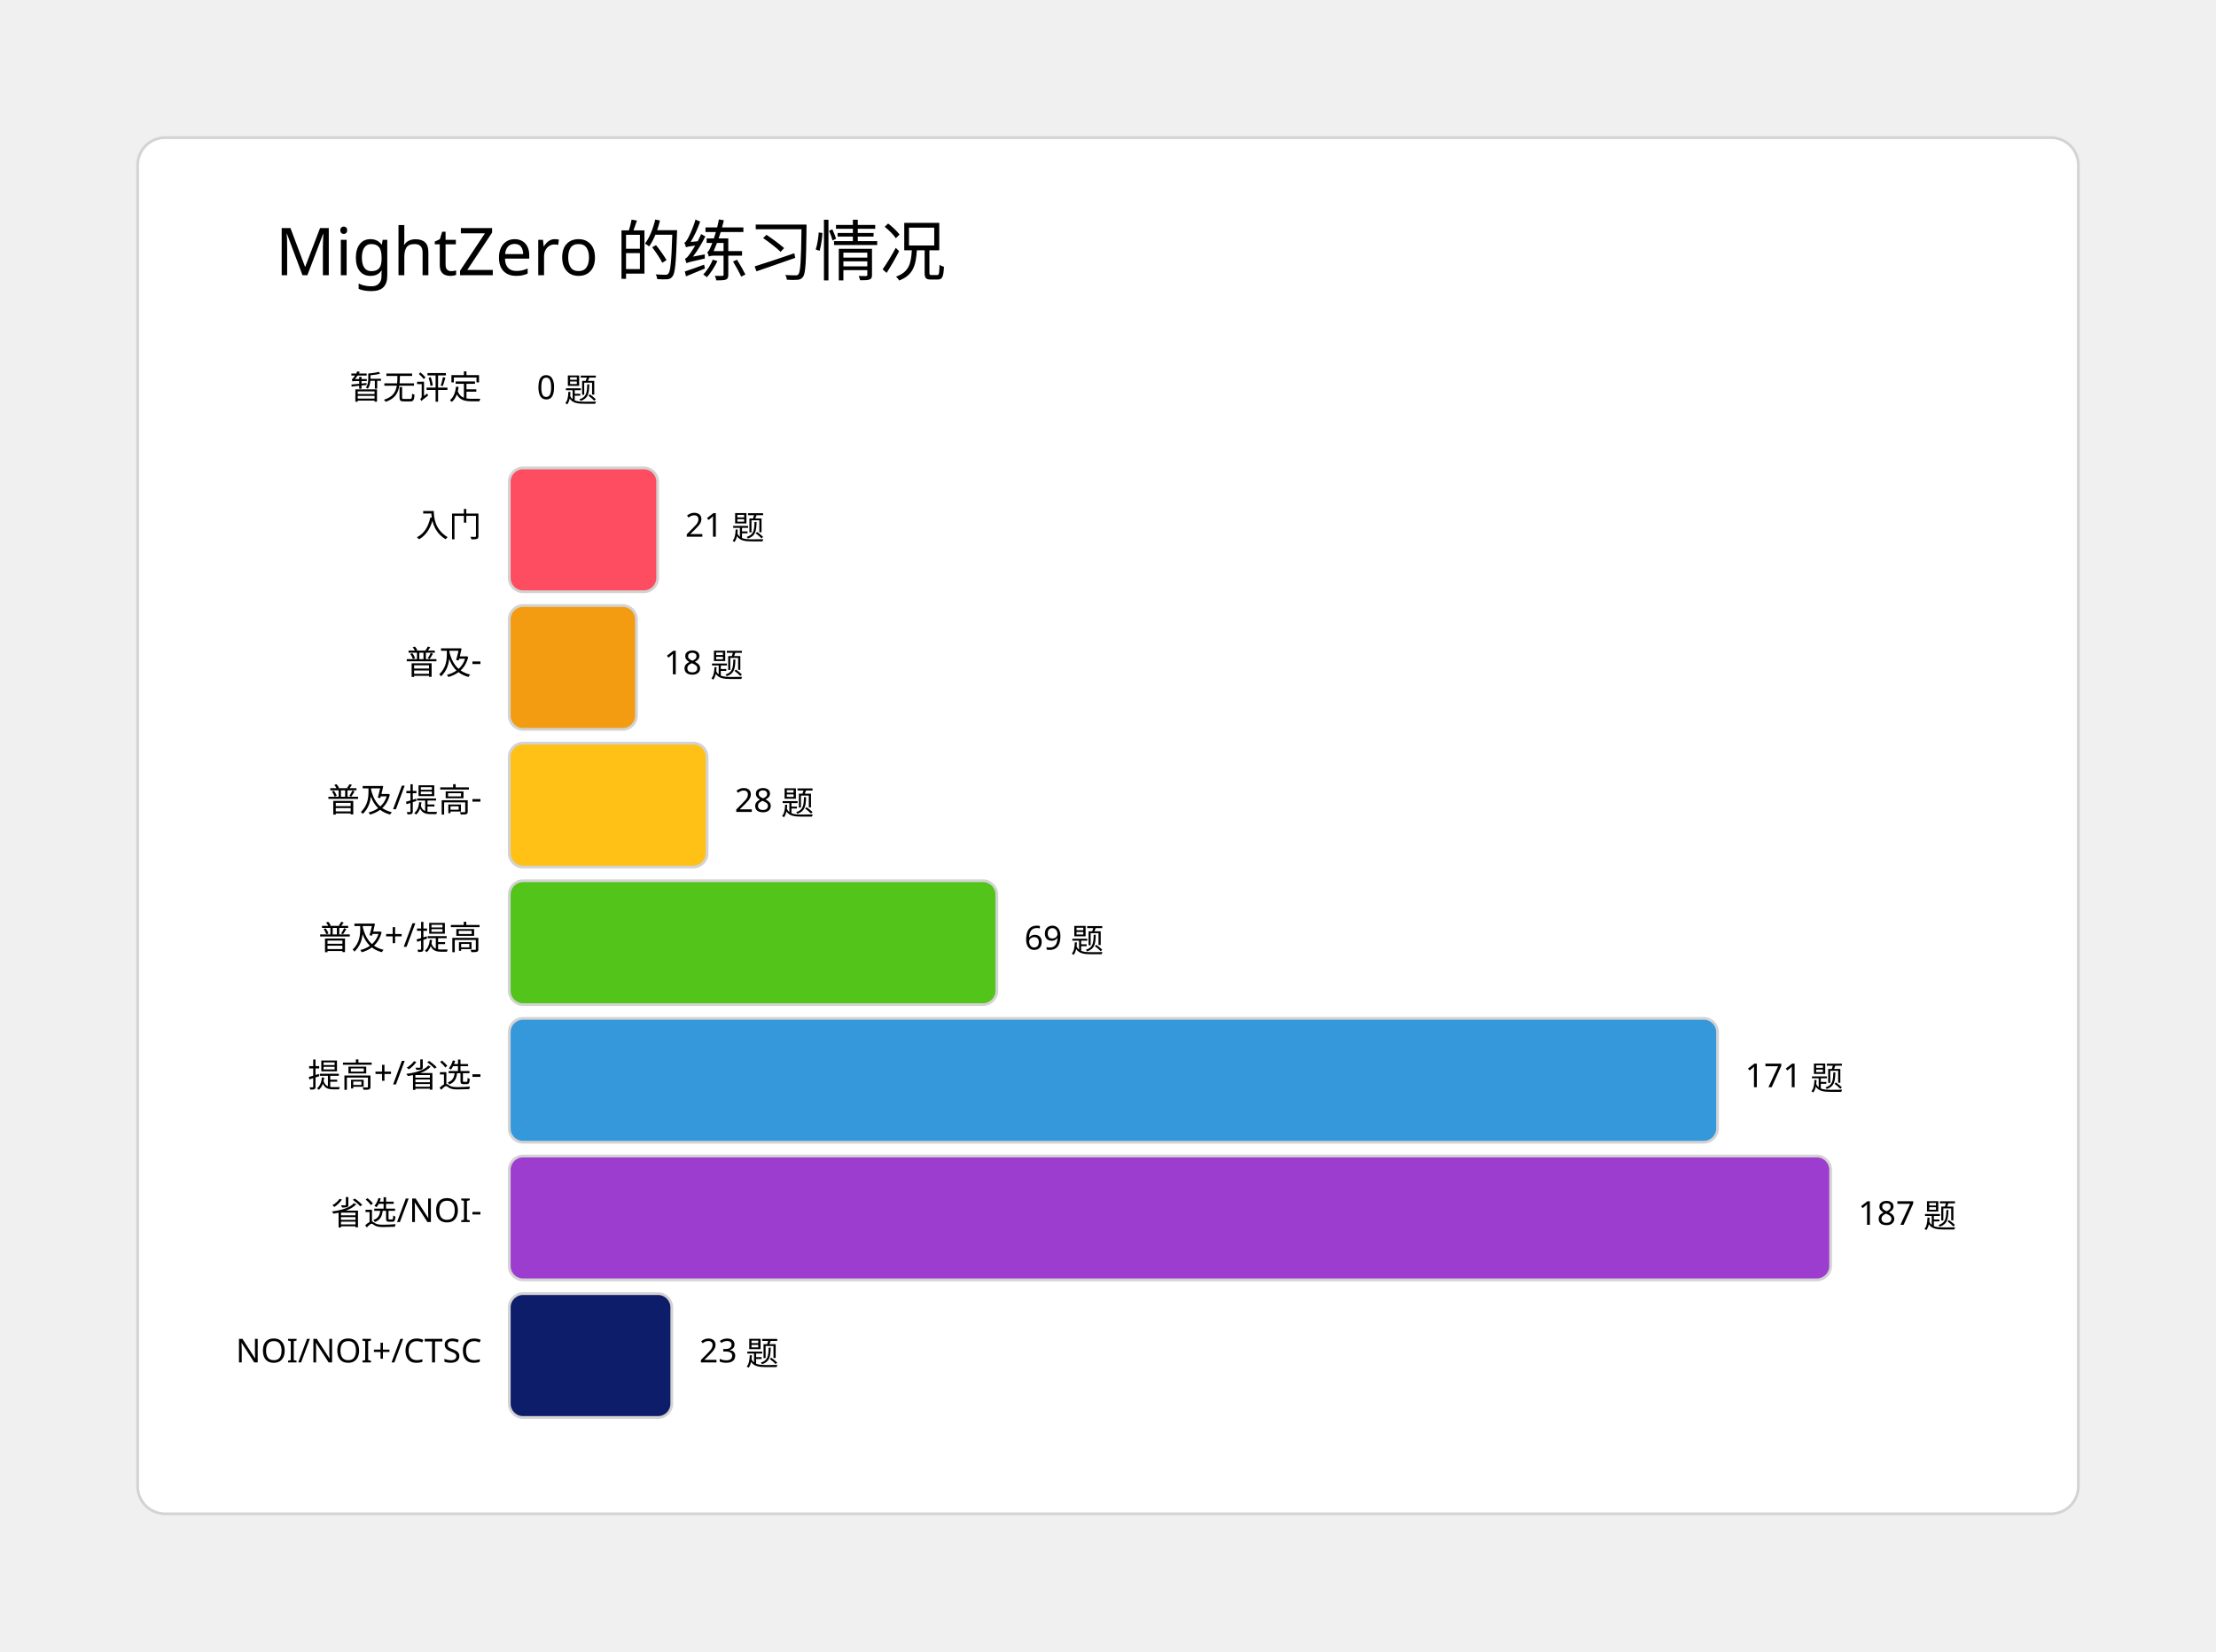
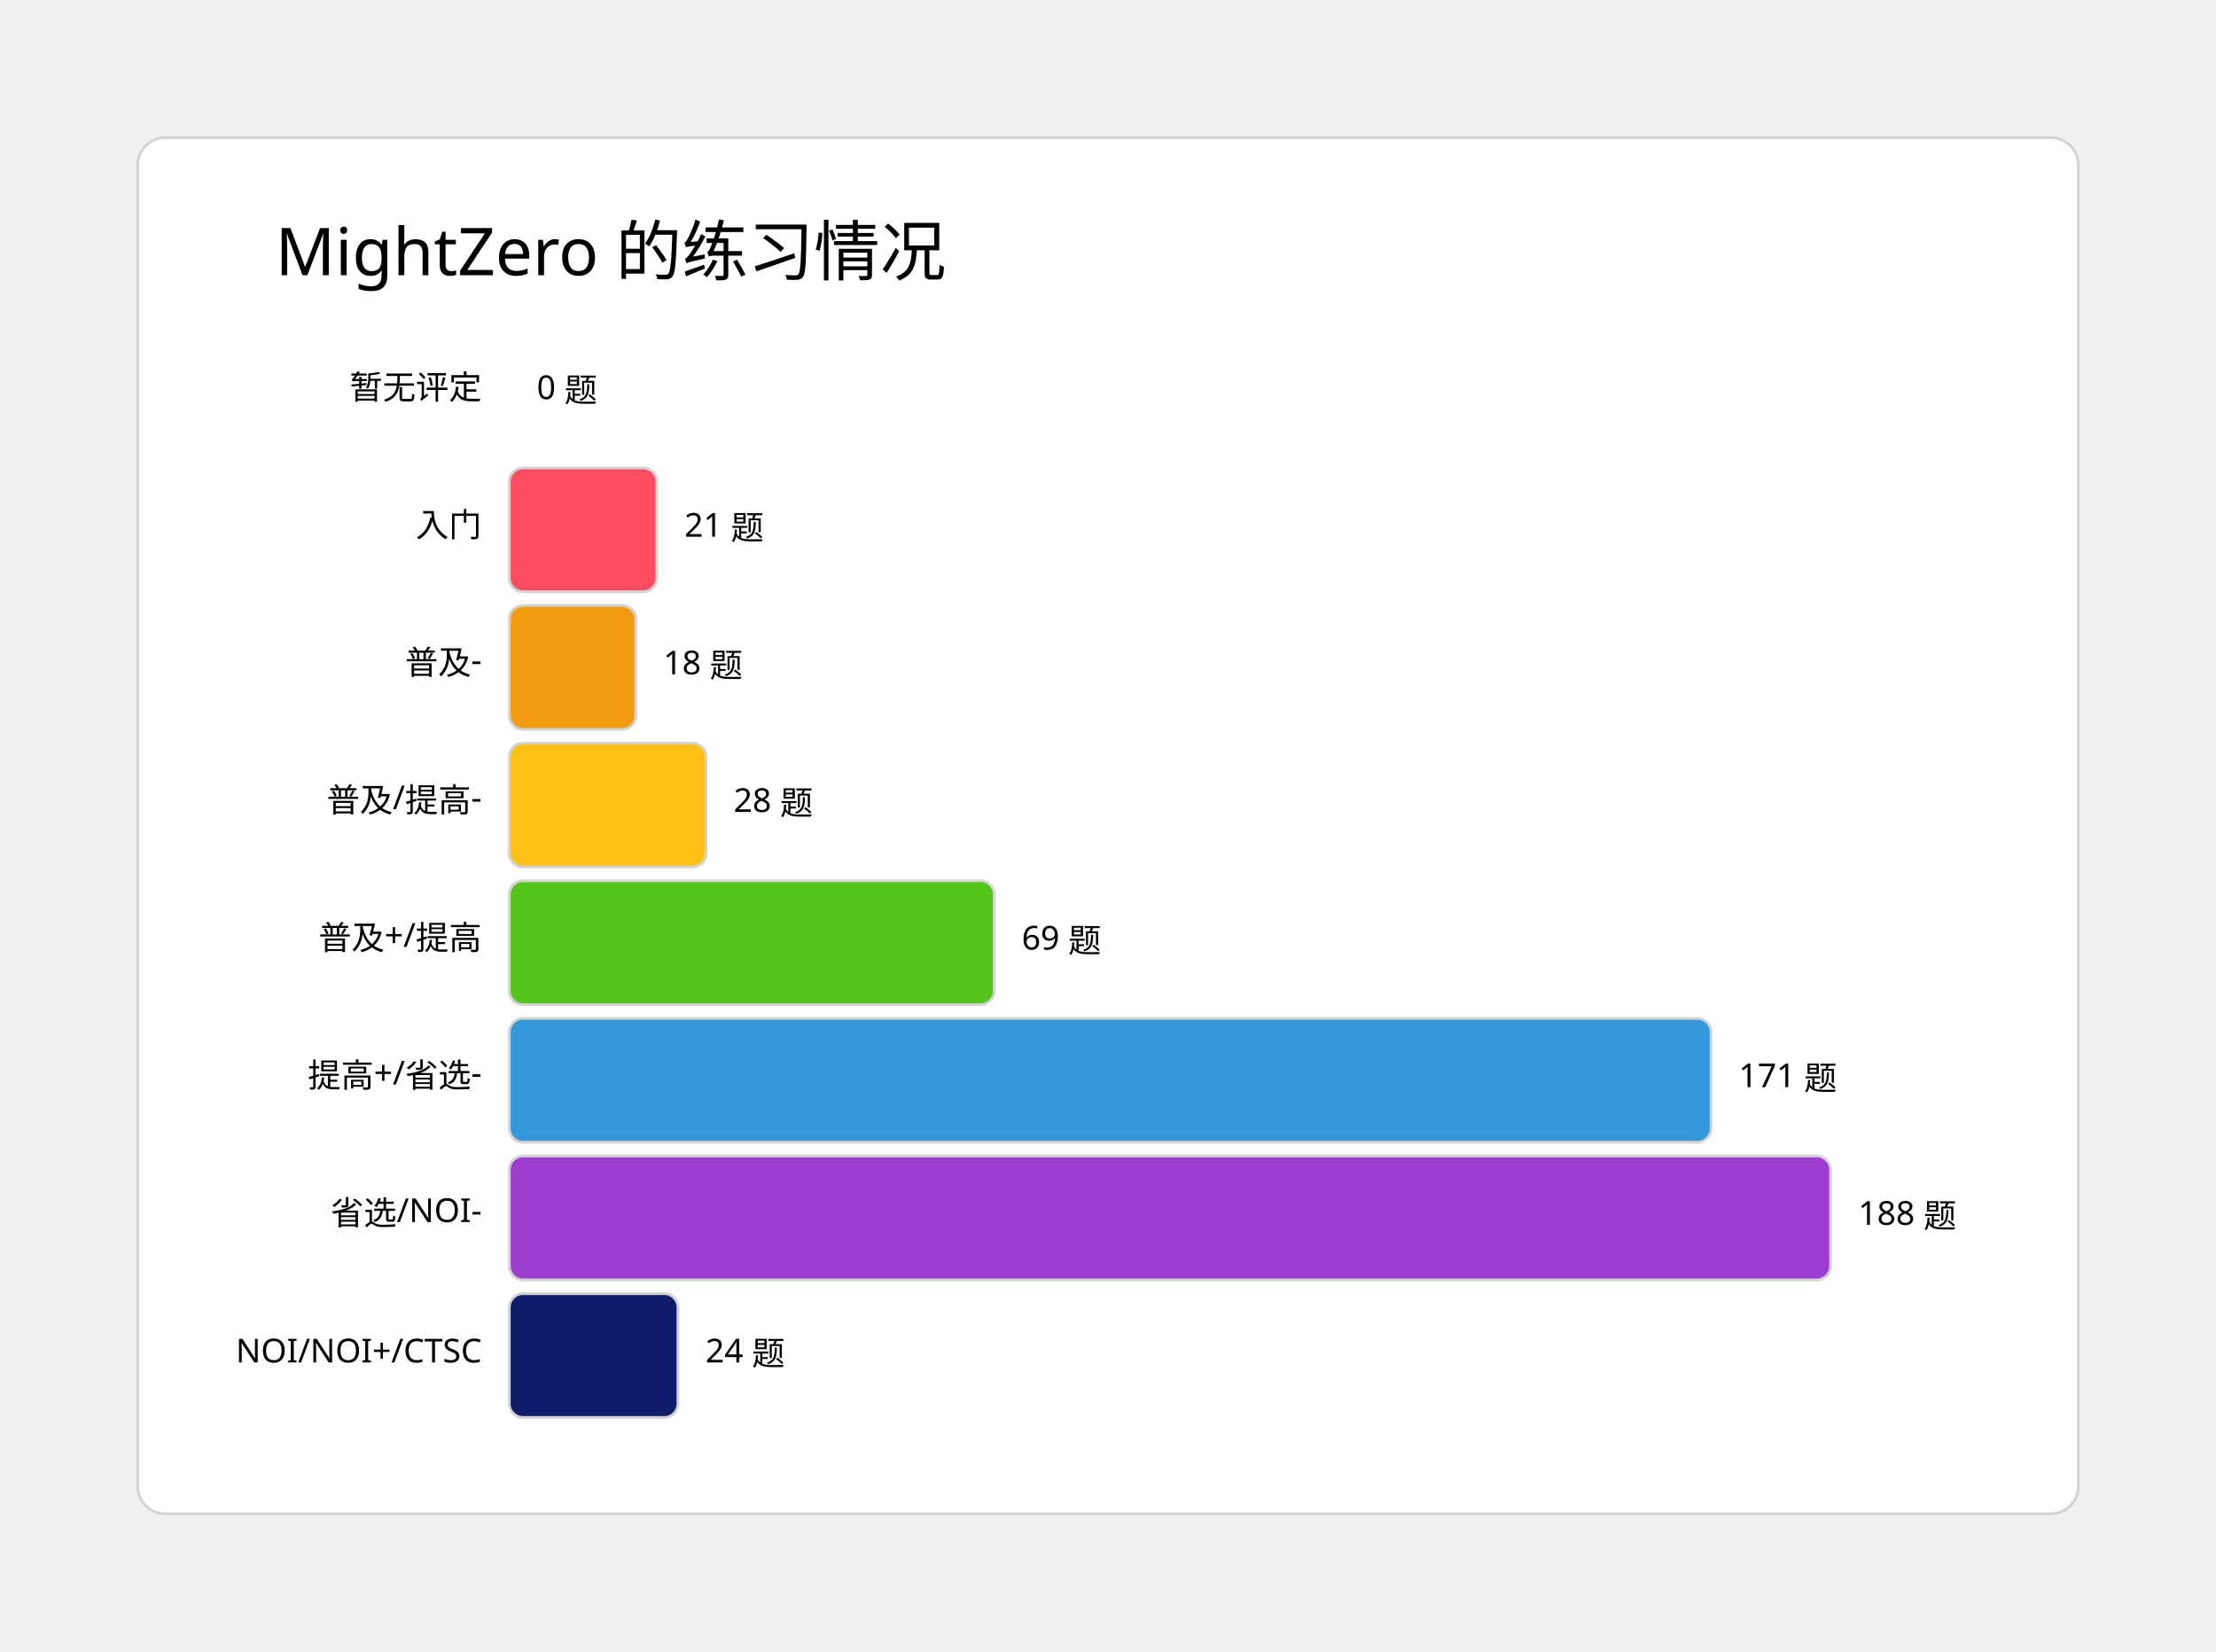
<svg xmlns="http://www.w3.org/2000/svg" baseProfile="tiny" height="600" version="1.2" width="805">
  <defs />
  <rect fill="white" height="500" rx="10" ry="10" stroke="lightgray" stroke-width="1" width="705" x="50" y="50" />
  <text font-family="SimHei" font-size="24" text-anchor="start" x="100" y="100">MightZero 的练习情况</text>
  <rect fill="#bfbfbf" height="45.0" rx="5" ry="5" stroke="lightgray" stroke-width="1" width="0.0" x="185" y="120.0" />
  <text font-family="SimHei" font-size="12" text-anchor="start" x="195.0" y="145.0">0 题</text>
  <text font-family="SimHei" font-size="12" text-anchor="end" x="175" y="145.0">暂无评定</text>
-   <rect fill="#fe4c61" height="45.0" rx="5" ry="5" stroke="lightgray" stroke-width="1" width="53.904" x="185" y="170.0" />
-   <text font-family="SimHei" font-size="12" text-anchor="start" x="248.904" y="195.0">21 题</text>
+   <rect fill="#fe4c61" height="45.0" rx="5" ry="5" stroke="lightgray" stroke-width="1" width="53.617" x="185" y="170.0" />
+   <text font-family="SimHei" font-size="12" text-anchor="start" x="248.617" y="195.0">21 题</text>
  <text font-family="SimHei" font-size="12" text-anchor="end" x="175" y="195.0">入门</text>
-   <rect fill="#f39c11" height="45.0" rx="5" ry="5" stroke="lightgray" stroke-width="1" width="46.203" x="185" y="220.0" />
-   <text font-family="SimHei" font-size="12" text-anchor="start" x="241.203" y="245.0">18 题</text>
+   <rect fill="#f39c11" height="45.0" rx="5" ry="5" stroke="lightgray" stroke-width="1" width="45.957" x="185" y="220.0" />
+   <text font-family="SimHei" font-size="12" text-anchor="start" x="240.957" y="245.0">18 题</text>
  <text font-family="SimHei" font-size="12" text-anchor="end" x="175" y="245.0">普及-</text>
-   <rect fill="#ffc116" height="45.0" rx="5" ry="5" stroke="lightgray" stroke-width="1" width="71.872" x="185" y="270.0" />
-   <text font-family="SimHei" font-size="12" text-anchor="start" x="266.872" y="295.0">28 题</text>
+   <rect fill="#ffc116" height="45.0" rx="5" ry="5" stroke="lightgray" stroke-width="1" width="71.489" x="185" y="270.0" />
+   <text font-family="SimHei" font-size="12" text-anchor="start" x="266.489" y="295.0">28 题</text>
  <text font-family="SimHei" font-size="12" text-anchor="end" x="175" y="295.0">普及/提高-</text>
-   <rect fill="#52c41a" height="45.0" rx="5" ry="5" stroke="lightgray" stroke-width="1" width="177.112" x="185" y="320.0" />
-   <text font-family="SimHei" font-size="12" text-anchor="start" x="372.112" y="345.0">69 题</text>
+   <rect fill="#52c41a" height="45.0" rx="5" ry="5" stroke="lightgray" stroke-width="1" width="176.17" x="185" y="320.0" />
+   <text font-family="SimHei" font-size="12" text-anchor="start" x="371.17" y="345.0">69 题</text>
  <text font-family="SimHei" font-size="12" text-anchor="end" x="175" y="345.0">普及+/提高</text>
-   <rect fill="#3498db" height="45.0" rx="5" ry="5" stroke="lightgray" stroke-width="1" width="438.93" x="185" y="370.0" />
-   <text font-family="SimHei" font-size="12" text-anchor="start" x="633.93" y="395.0">171 题</text>
+   <rect fill="#3498db" height="45.0" rx="5" ry="5" stroke="lightgray" stroke-width="1" width="436.596" x="185" y="370.0" />
+   <text font-family="SimHei" font-size="12" text-anchor="start" x="631.596" y="395.0">171 题</text>
  <text font-family="SimHei" font-size="12" text-anchor="end" x="175" y="395.0">提高+/省选-</text>
  <rect fill="#9d3dcf" height="45.0" rx="5" ry="5" stroke="lightgray" stroke-width="1" width="480.0" x="185" y="420.0" />
-   <text font-family="SimHei" font-size="12" text-anchor="start" x="675.0" y="445.0">187 题</text>
+   <text font-family="SimHei" font-size="12" text-anchor="start" x="675.0" y="445.0">188 题</text>
  <text font-family="SimHei" font-size="12" text-anchor="end" x="175" y="445.0">省选/NOI-</text>
-   <rect fill="#0e1d69" height="45.0" rx="5" ry="5" stroke="lightgray" stroke-width="1" width="59.037" x="185" y="470.0" />
-   <text font-family="SimHei" font-size="12" text-anchor="start" x="254.037" y="495.0">23 题</text>
+   <rect fill="#0e1d69" height="45.0" rx="5" ry="5" stroke="lightgray" stroke-width="1" width="61.277" x="185" y="470.0" />
+   <text font-family="SimHei" font-size="12" text-anchor="start" x="256.277" y="495.0">24 题</text>
  <text font-family="SimHei" font-size="12" text-anchor="end" x="175" y="495.0">NOI/NOI+/CTSC</text>
-   <text font-family="SimHei" font-size="14" opacity="0" text-anchor="start" x="-1000" y="-1000">生成时间: 2025-02-24 12:48:29</text>
+   <text font-family="SimHei" font-size="14" opacity="0" text-anchor="start" x="-1000" y="-1000">生成时间: 2025-02-25 00:53:24</text>
</svg>
